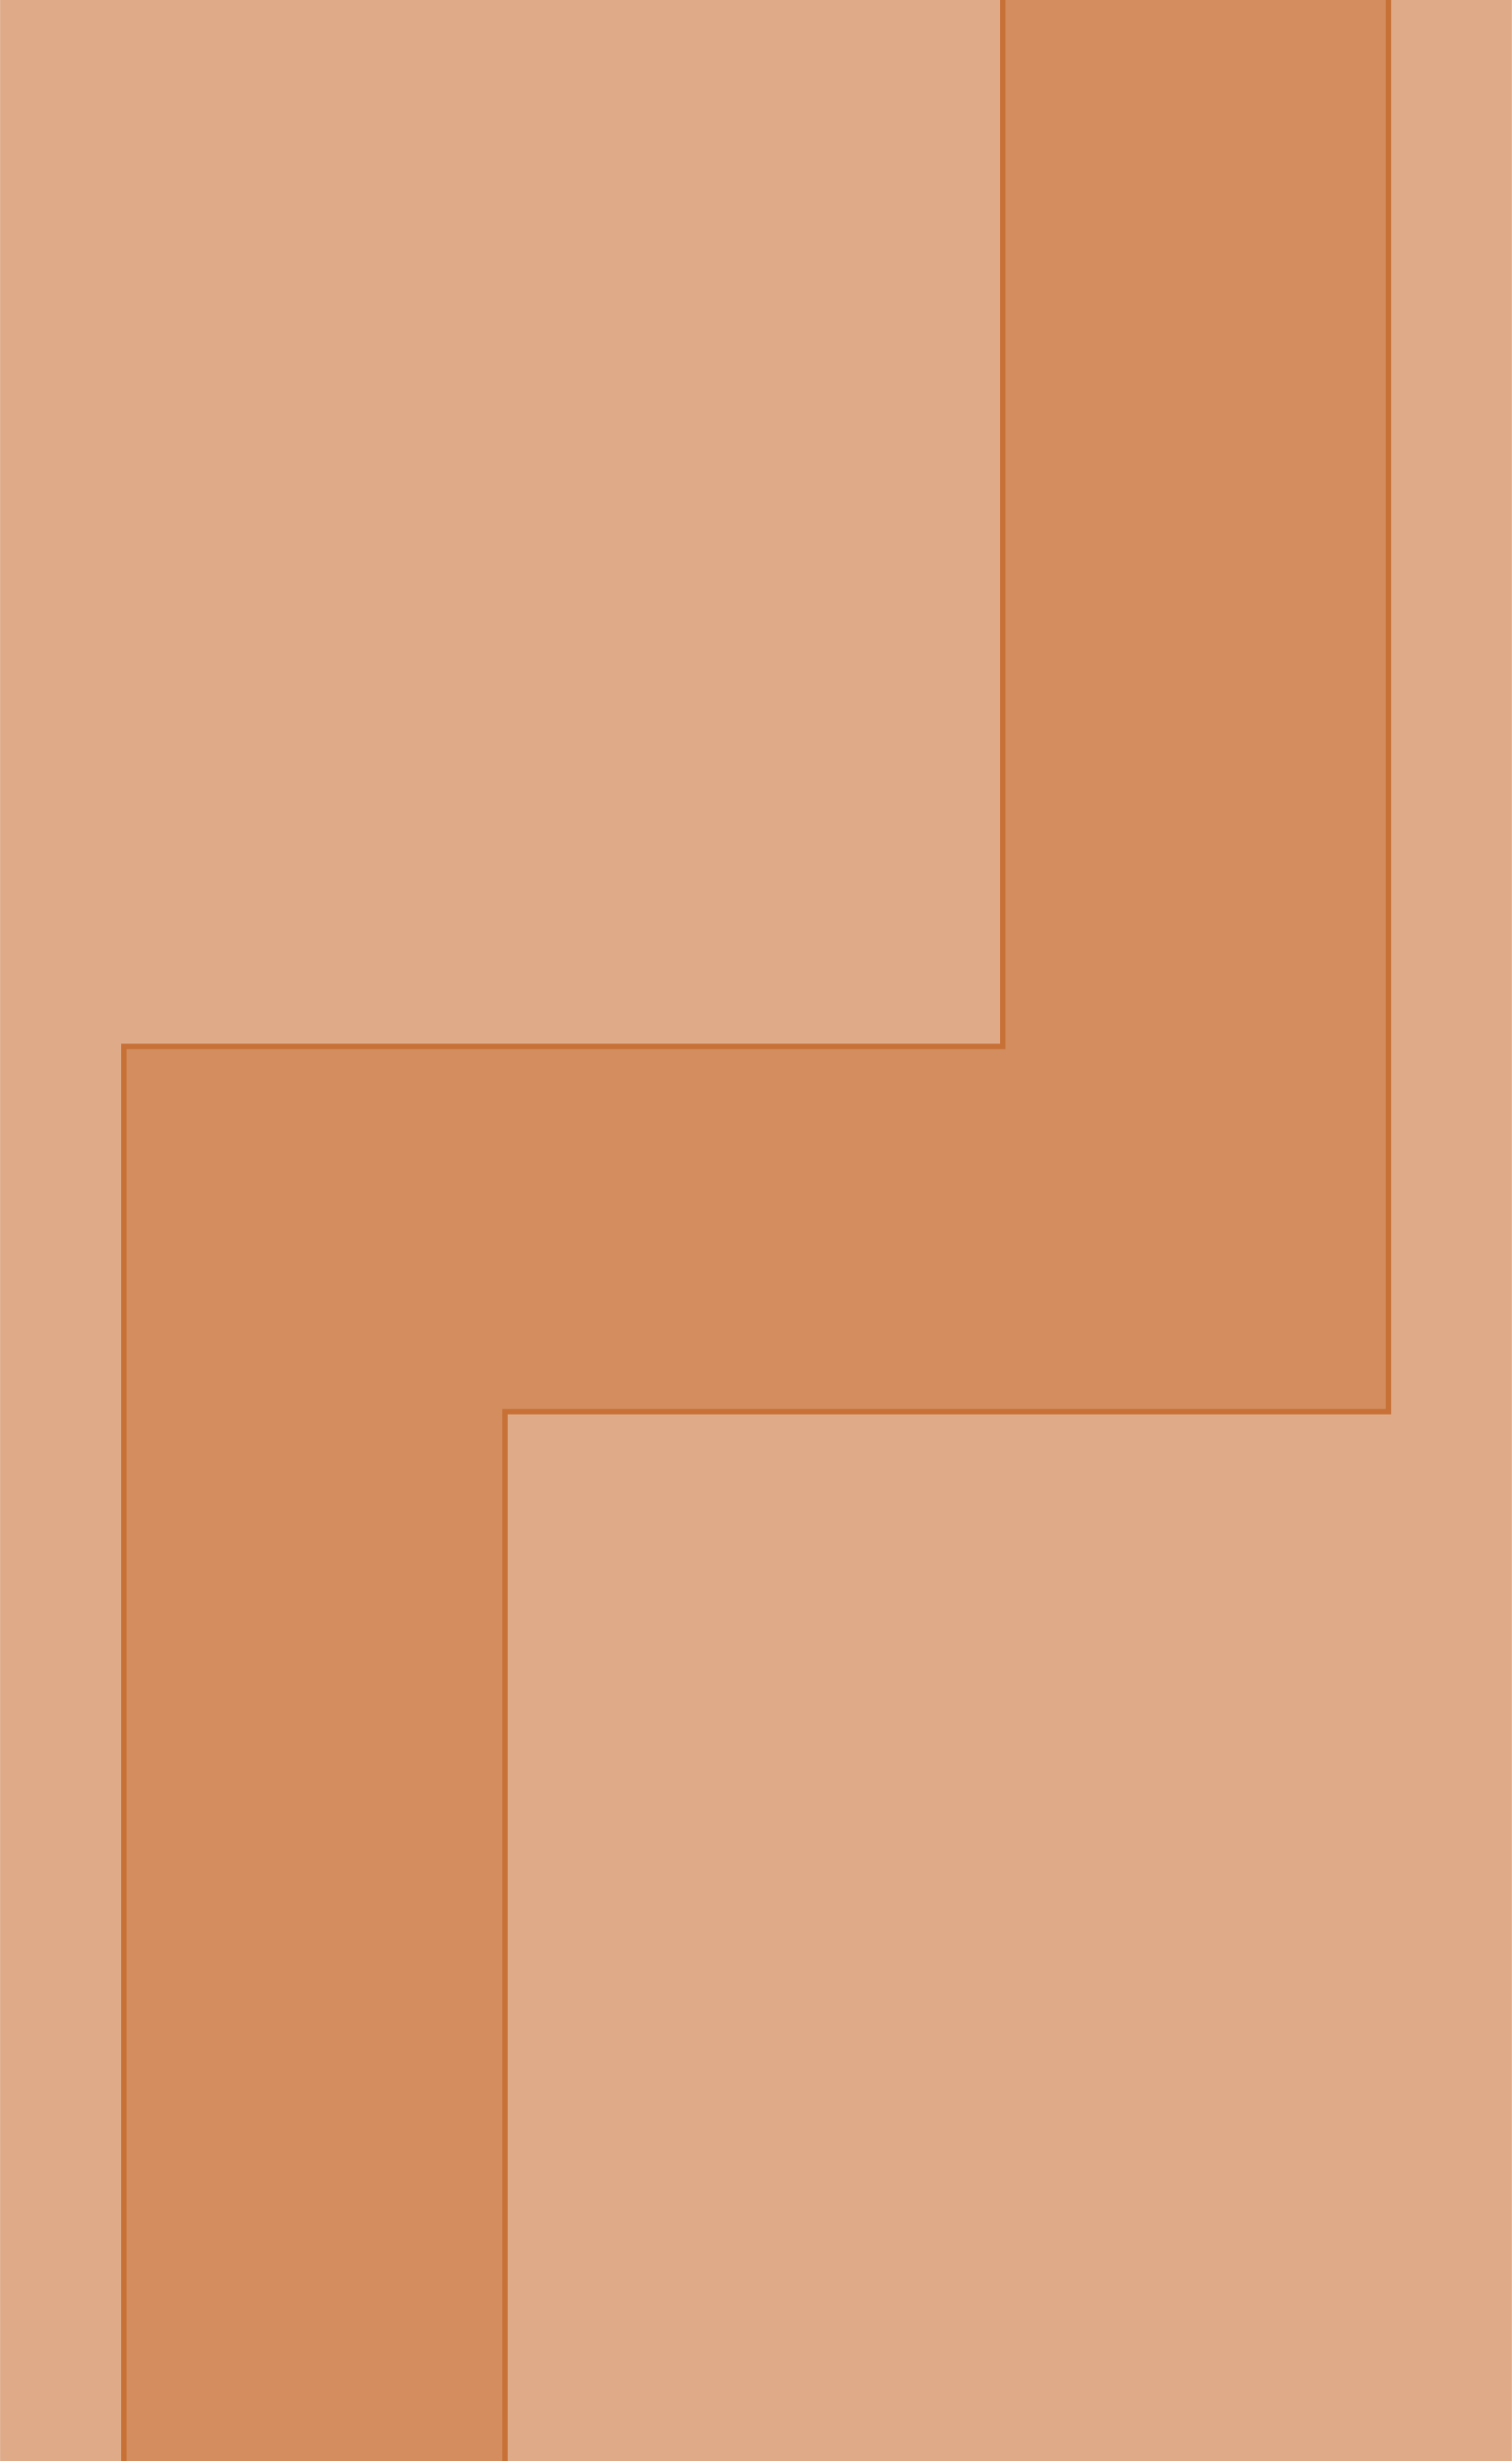
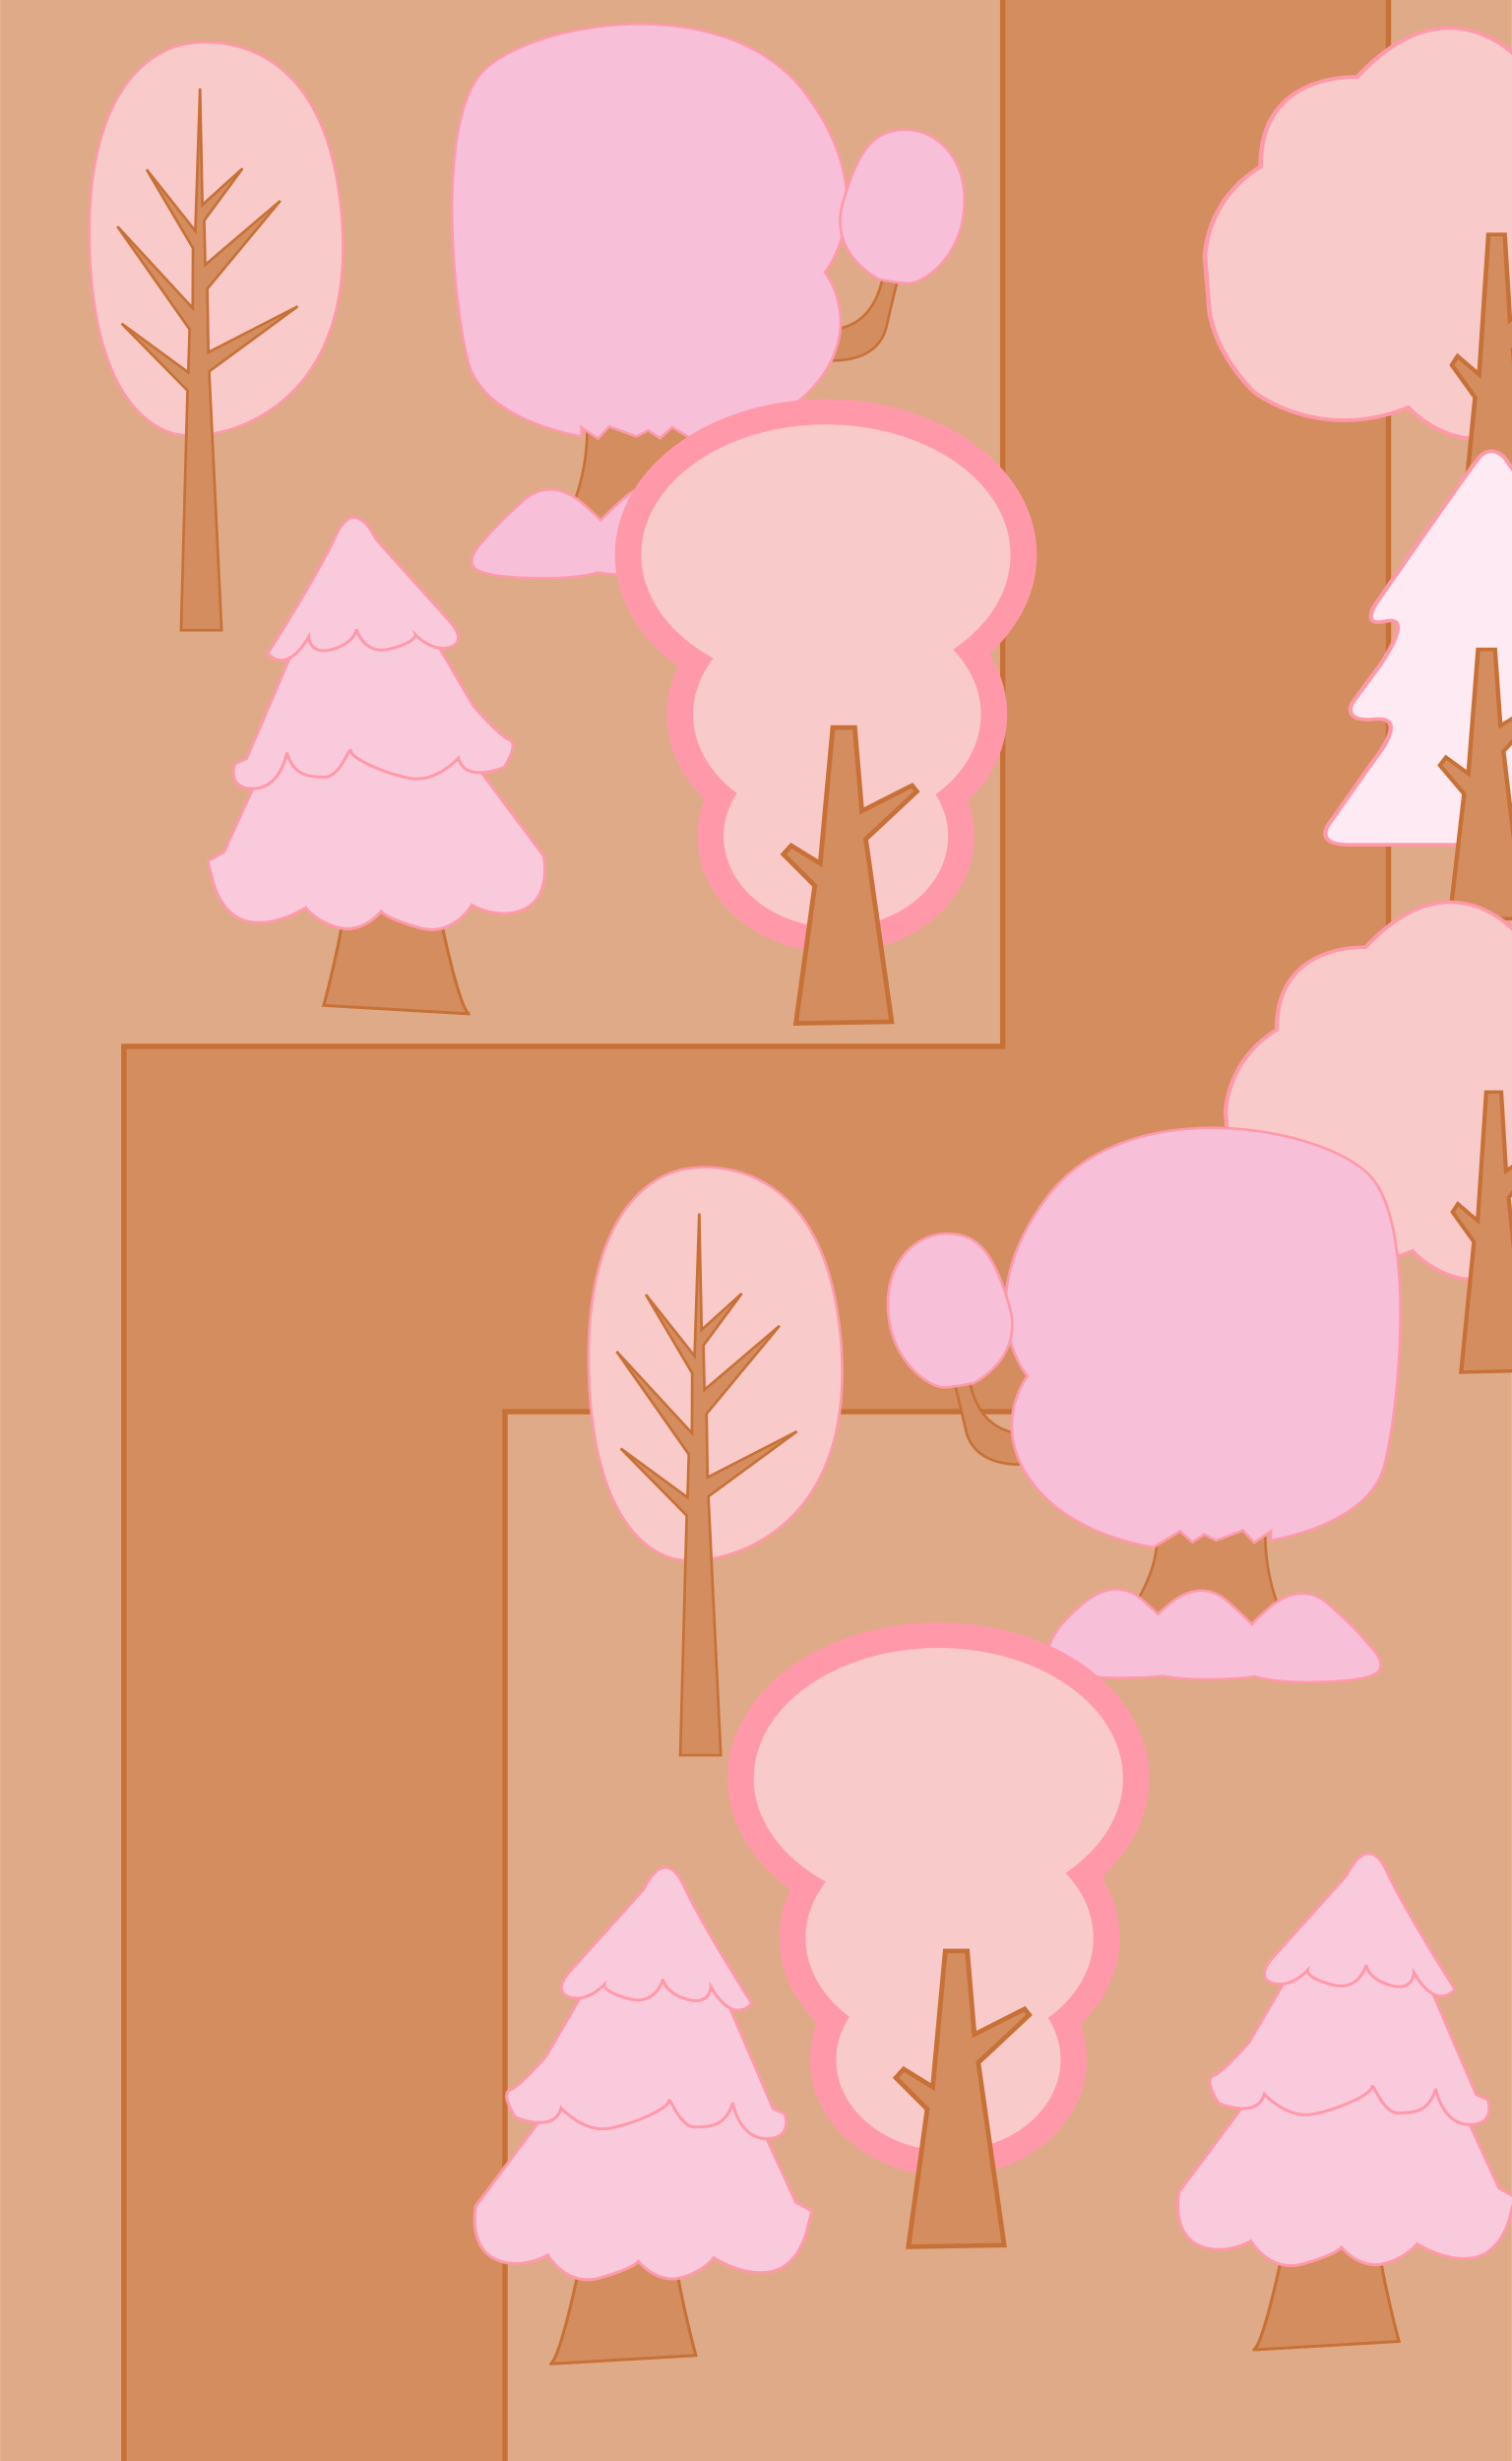
<svg xmlns="http://www.w3.org/2000/svg" width="430" height="700" viewBox="0 0 430 700" version="1.1" id="SVGRoot">
  <defs id="defs10">
    <marker style="overflow:visible" id="DotL" refX="0" refY="0" orient="auto">
      <path transform="matrix(0.8,0,0,0.8,5.92,0.8)" style="fill-rule:evenodd;stroke:#000000;stroke-width:1pt" d="m -2.5,-1 c 0,2.76 -2.24,5 -5,5 -2.76,0 -5,-2.24 -5,-5 0,-2.76 2.24,-5 5,-5 2.76,0 5,2.24 5,5 z" id="path2118" />
    </marker>
    <marker style="overflow:visible" id="Arrow1Lstart" refX="0" refY="0" orient="auto">
      <path transform="matrix(0.8,0,0,0.8,10,0)" style="fill-rule:evenodd;stroke:#000000;stroke-width:1pt" d="M 0,0 5,-5 -12.5,0 5,5 Z" id="path2057" />
    </marker>
    <marker style="overflow:visible" id="DotL-1" refX="0" refY="0" orient="auto">
      <path transform="matrix(0.8,0,0,0.8,5.92,0.8)" style="fill-rule:evenodd;stroke:#000000;stroke-width:1pt" d="m -2.5,-1 c 0,2.76 -2.24,5 -5,5 -2.76,0 -5,-2.24 -5,-5 0,-2.76 2.24,-5 5,-5 2.76,0 5,2.24 5,5 z" id="path2118-2" />
    </marker>
    <marker style="overflow:visible" id="Arrow1Lstart-7" refX="0" refY="0" orient="auto">
      <path transform="matrix(0.8,0,0,0.8,10,0)" style="fill-rule:evenodd;stroke:#000000;stroke-width:1pt" d="M 0,0 5,-5 -12.5,0 5,5 Z" id="path2057-0" />
    </marker>
    <marker style="overflow:visible" id="DotL-5" refX="0" refY="0" orient="auto">
      <path transform="matrix(0.8,0,0,0.8,5.92,0.8)" style="fill-rule:evenodd;stroke:#000000;stroke-width:1pt" d="m -2.5,-1 c 0,2.76 -2.24,5 -5,5 -2.76,0 -5,-2.24 -5,-5 0,-2.76 2.24,-5 5,-5 2.76,0 5,2.24 5,5 z" id="path2118-3" />
    </marker>
    <marker style="overflow:visible" id="Arrow1Lstart-5" refX="0" refY="0" orient="auto">
      <path transform="matrix(0.8,0,0,0.8,10,0)" style="fill-rule:evenodd;stroke:#000000;stroke-width:1pt" d="M 0,0 5,-5 -12.5,0 5,5 Z" id="path2057-6" />
    </marker>
    <marker style="overflow:visible" id="DotL-1-1" refX="0" refY="0" orient="auto">
      <path transform="matrix(0.8,0,0,0.8,5.92,0.8)" style="fill-rule:evenodd;stroke:#000000;stroke-width:1pt" d="m -2.5,-1 c 0,2.76 -2.24,5 -5,5 -2.76,0 -5,-2.24 -5,-5 0,-2.76 2.24,-5 5,-5 2.76,0 5,2.24 5,5 z" id="path2118-2-2" />
    </marker>
    <marker style="overflow:visible" id="Arrow1Lstart-7-7" refX="0" refY="0" orient="auto">
      <path transform="matrix(0.8,0,0,0.8,10,0)" style="fill-rule:evenodd;stroke:#000000;stroke-width:1pt" d="M 0,0 5,-5 -12.5,0 5,5 Z" id="path2057-0-0" />
    </marker>
  </defs>
  <g id="layer1" transform="translate(0,-100)">
    <rect style="opacity:1;fill:#deaa87;fill-opacity:1;fill-rule:nonzero;stroke:none;stroke-width:2.319;stroke-linecap:round;stroke-linejoin:round;stroke-miterlimit:4;stroke-dasharray:none;stroke-dashoffset:6;stroke-opacity:1;paint-order:stroke fill markers" id="rect3469" width="430.016" height="700.276" x="0.028" y="99.967" />
    <g transform="matrix(1.333333,0,0,1.333333,3483.695,-702.6715)" id="g901" />
    <path style="fill:#d38d5f;fill-opacity:1;stroke:#c87137;stroke-width:1.532;stroke-linecap:butt;stroke-linejoin:miter;stroke-miterlimit:4;stroke-dasharray:none;stroke-opacity:1" d="M 394.936,89.34 V 501.527 H 143.641 V 821.641 H 35.232 V 397.641 H 285.236 V 86.8" id="path3678" />
+     <g id="g9188" transform="matrix(1.511217,0,0,1.236466,-2636.164,-707.8113)">
+       <g id="g9186">
+         <path style="fill:#f9caca;fill-opacity:1;stroke:#ff99a9;stroke-width:0.852px;stroke-linecap:butt;stroke-linejoin:miter;stroke-opacity:1" d="m 2035.825,746.665 c 0,0 20.678,9.887 27.68,-5.265 7.002,-15.152 6.674,-27.093 -0.875,-37.622 0,0 8.315,-16.692 0.219,-30.688 -8.096,-13.996 -22.866,-16.307 -31.838,-5.265 0,0 -13.348,-20.159 -31.181,3.21 0,0 -18.381,-1.284 -18.162,20.673 0,0 -9.518,5.907 -10.503,20.544 l 0.766,11.299 c 0,0 0,9.373 8.424,19.902 0,0 12.254,11.941 29.103,3.595 0,0 11.925,16.436 26.367,-0.385 z" id="path9182" />
+         <path style="fill:#d38d5f;fill-opacity:1;stroke:#c87137;stroke-width:0.852px;stroke-linecap:butt;stroke-linejoin:miter;stroke-opacity:1" d="m 2019.414,777.368 13.348,-0.385 -3.61,-43.272 7.112,-11.299 -0.656,-1.412 -7.002,6.035 -0.985,-19.774 h -3.063 l -1.75,32.229 -4.048,-4.237 -1.094,2.054 4.376,7.447 z" id="path9184" />
+       </g>
+     </g>
+     <g transform="matrix(-1.530521,0,0,1.480027,3283.302,105.8968)" id="g8946">
+       <path style="fill:#d38d5f;fill-opacity:1;stroke:#c87137;stroke-width:0.486px;stroke-linecap:butt;stroke-linejoin:miter;stroke-opacity:1" d="m 2007.12,98.519 c 0,0 11.535,-11.825 8.328,-23.457 l 20.97,-1.444 c 0,0 -1.85,10.686 3.218,21.598 l 3.961,4.099 z" id="path8936" />
+       <path style="fill:#d38d5f;fill-opacity:1;stroke:#c87137;stroke-width:0.486px;stroke-linecap:butt;stroke-linejoin:miter;stroke-opacity:1" d="m 1980.768,43.268 c 0,0 -1.374,16.782 11.8,16.137 l 0.065,5.745 c 0,0 -10.403,1.77 -12.2,-6.523 -1.797,-8.293 -3.975,-16.556 -3.975,-16.556 z" id="path8938" />
+       <path style="fill:#f7bfd8;fill-opacity:1;stroke:#ff99a9;stroke-width:0.486px;stroke-linecap:butt;stroke-linejoin:miter;stroke-opacity:1" d="m 2037.099,79.889 c 0,0 18.184,-2.76 21.117,-14.297 2.933,-11.537 5.973,-46.273 -2.625,-55.76 -8.598,-9.487 -45.17,-16.409 -60.053,4.11 -14.882,20.519 -3.641,34.4 -3.641,34.4 0,0 -6.951,9.167 0.608,20.077 7.559,10.91 22.847,12.784 22.847,12.784 l 4.935,-3.068 2.274,2.123 2.182,-1.512 2.2,1.17 5.025,-1.925 2.098,2.328 3.09,-2.158 z" id="path8940" />
+       <path style="fill:#f7bfd8;fill-opacity:1;stroke:#ff99a9;stroke-width:0.486px;stroke-linecap:butt;stroke-linejoin:miter;stroke-opacity:1" d="m 1981.845,49.7 c 0,0 9.594,-4.773 6.696,-14.897 -2.898,-10.124 -5.672,-13.74 -11.431,-13.866 -5.76,-0.126 -11.85,5.333 -11.078,15.239 0.773,9.906 8.032,14.515 10.509,14.321 2.477,-0.193 5.304,-0.797 5.304,-0.797 z" id="path8942" />
+       <path id="path8944" d="m 2008.278,89.275 c -3.377,0.082 -5.975,2.746 -5.975,2.746 0,0 -7.405,5.828 -6.449,10.414 0.955,4.586 15.525,3.869 15.525,3.869 0,0 2.854,-0.011 5.703,-0.344 4.488,0.889 10.105,0.615 10.105,0.615 0,0 3.755,-0.005 6.951,-0.508 4.607,1.395 11.83,1.049 11.83,1.049 0,0 9.315,-4.1e-4 11.082,-1.959 1.768,-1.959 -1.768,-5.303 -1.768,-5.303 0,0 -2.102,-2.915 -7.5,-7.787 -5.398,-4.873 -10.891,0.766 -10.891,0.766 0,0 -1.644,1.312 -3.281,3.158 -1.147,-1.205 -2.654,-2.702 -4.607,-4.465 -5.398,-4.873 -10.893,0.766 -10.893,0.766 0,10e-7 -0.871,0.702 -1.955,1.762 -0.858,-0.846 -1.82,-1.767 -2.961,-2.797 -1.687,-1.523 -3.383,-2.02 -4.918,-1.982 z" style="fill:#f7bfd8;fill-opacity:1;stroke:#ff99a9;stroke-width:0.486px;stroke-linecap:butt;stroke-linejoin:miter;stroke-opacity:1" />
+     </g>
+     <g id="g9090" transform="matrix(1.574592,0,0,1.522644,-3315.088,-91.02228)">
+       <g id="g9088">
+         <path id="path9084" d="m 2139.033,133.668 c 0,0 -18.268,1.507 -17.515,37.29 0.753,35.783 16.95,35.783 16.95,35.783 l 4.708,-0.188 c 0,0 26.932,-2.637 23.918,-40.68 -3.013,-38.043 -28.062,-32.205 -28.062,-32.205 z" style="fill:#f9caca;fill-opacity:1;stroke:#ff99a9;stroke-width:0.479px;stroke-linecap:butt;stroke-linejoin:miter;stroke-opacity:1" />
+         <path id="path9086" d="m 2138.071,243.181 h 7.324 l -2.249,-48.346 16.008,-12.148 -16.15,8.569 -0.188,-11.865 13.183,-16.432 -13.56,11.959 -0.188,-8.287 6.921,-9.699 -7.251,6.78 -0.424,-21.753 -0.848,26.649 -8.805,-11.488 8.381,14.69 -0.047,11.206 -13.607,-15.255 13.042,19.21 -0.235,8.051 -12.053,-9.134 11.912,12.524 z" style="fill:#d38d5f;fill-opacity:1;stroke:#c87137;stroke-width:0.479px;stroke-linecap:butt;stroke-linejoin:miter;stroke-opacity:1" />
+       </g>
+     </g>
+     <g id="g9495" transform="matrix(-1.385588,0,0,1.339876,2910.659,-446.0457)">
+       <path id="path9487" d="m 2012.052,593.353 c 0,0 -5.449,29.646 -7.855,29.415 l 29.996,-1.799 c 0,0 -6.084,-23.299 -4.37,-28.509 z" style="fill:#d38d5f;fill-opacity:1;stroke:#c87137;stroke-width:0.621px;stroke-linecap:butt;stroke-linejoin:miter;stroke-opacity:1" />
+       <path id="path9489" d="m 2010.24,559.888 -21.199,29.346 c 0,0 -1.651,8.164 3.615,11.098 5.267,2.934 11.161,-0.661 11.161,-0.661 0,0 3.762,6.864 10.718,4.844 6.956,-2.019 7.878,-3.491 7.878,-3.491 0,0 3.711,4.691 8.506,3.505 4.795,-1.186 6.999,-4.269 6.999,-4.269 0,0 6.268,4.243 11.947,2.882 5.679,-1.362 7.17,-8.761 7.17,-8.761 l 0.998,-4.065 -3.288,-1.876 -11.539,-26.077 z" style="fill:#f9cadc;fill-opacity:1;stroke:#ff99a9;stroke-width:0.621px;stroke-linecap:butt;stroke-linejoin:miter;stroke-opacity:1" />
+       <path id="path9491" d="m 2017.135,533.242 -13.68,24.174 c 0,0 -5.205,6.349 -7.365,7.181 -2.161,0.833 1.087,5.826 1.087,5.826 0,0 7.982,3.541 9.378,-1.96 0,0 4.528,5.203 9.729,4.316 5.2,-0.887 12.194,-4.203 12.343,-5.75 0.148,-1.546 2.159,5.496 5.371,5.458 3.211,-0.038 6.345,-0.171 7.777,-5.148 0,0 1.266,7.577 6.899,7.598 5.633,0.021 3.801,-5.27 3.801,-5.27 l -2.409,-1.098 -14.354,-34.67 z" style="fill:#f9cadc;fill-opacity:1;stroke:#ff99a9;stroke-width:0.621px;stroke-linecap:butt;stroke-linejoin:miter;stroke-opacity:1" />
+       <path id="path9493" d="m 2023.506,521.977 c 0,0 4.152,-9.831 8.223,-0.77 4.071,9.061 13.982,25.011 13.982,25.011 0,0 -3.604,5.029 -8.42,-3.497 0,0 -0.13,4.062 -4.85,2.655 -4.72,-1.407 -4.963,-4.291 -4.963,-4.291 0,0 -1.412,5.673 -6.905,4.191 -5.493,-1.481 -5.172,-3.011 -5.172,-3.011 0,0 -3.591,3.99 -7.272,2.596 -3.681,-1.394 0.365,-5.6 0.365,-5.6 z" style="fill:#f9cadc;fill-opacity:1;stroke:#ff99a9;stroke-width:0.621px;stroke-linecap:butt;stroke-linejoin:miter;stroke-opacity:1" />
+     </g>
+     <g id="g9242" transform="matrix(1.715677,0,0,1.659074,-3412.008,-639.0849)">
+       <g id="g9240" transform="matrix(0.8508985,0,0,0.8508985,299.8099,88.04485)">
+         <path id="path9236" d="m 2145.777,505.596 a 35.974,26.296 0 0 0 -35.975,26.295 35.974,26.296 0 0 0 14.049,20.807 28.04,22.176 0 0 0 -3.953,11.301 28.04,22.176 0 0 0 8.535,15.9 21.868,18.388 0 0 0 -2.578,8.645 21.868,18.388 0 0 0 21.867,18.389 21.868,18.388 0 0 0 21.869,-18.389 21.868,18.388 0 0 0 -2.432,-8.416 28.04,22.176 0 0 0 8.82,-16.129 28.04,22.176 0 0 0 -5.424,-13.062 35.974,26.296 0 0 0 11.193,-19.045 35.974,26.296 0 0 0 -35.973,-26.295 z" style="opacity:1;fill:#f9caca;fill-opacity:1;fill-rule:nonzero;stroke:#ff99a9;stroke-width:10.261;stroke-linecap:round;stroke-linejoin:bevel;stroke-miterlimit:4;stroke-dasharray:none;stroke-opacity:1;paint-order:stroke markers fill" />
+         <path style="fill:#d38d5f;fill-opacity:1;stroke:#c87137;stroke-width:0.929px;stroke-linecap:butt;stroke-linejoin:miter;stroke-opacity:1" d="m 2139.937,626.256 18.656,-0.327 -5.046,-36.785 9.94,-9.605 -0.917,-1.201 -9.787,5.13 -1.376,-16.81 h -4.282 l -2.447,27.397 -5.658,-3.602 -1.529,1.746 6.117,6.331 z" id="path9238" />
+       </g>
+     </g>
+     <g transform="matrix(1.683135,0,0,1.377128,-2973.96,-306.9152)" id="g9627">
+       <path style="fill:#fdeaf2;fill-opacity:1;stroke:#ff99a9;stroke-width:0.736px;stroke-linecap:butt;stroke-linejoin:miter;stroke-opacity:1" d="m 1994.432,469.965 h 47.872 c 0,0 7.979,2.455 3.273,-5.524 -4.705,-7.979 -8.388,-13.911 -8.388,-13.911 0,0 -4.91,-6.547 2.864,-6.547 0,0 4.322,0.806 0.633,-5.848 l -5.569,-9.765 c 0,0 -3.038,-5.497 2.748,-4.846 0,0 2.981,7.4e-4 -0.548,-5.574 l -16.162,-27.993 c 0,0 -2.276,-3.052 -4.424,0.221 -2.148,3.273 -16.586,28.727 -16.586,28.727 0,0 -4.077,6.256 0.986,4.875 5.063,-1.381 -1.074,9.206 -1.074,9.206 l -4.552,7.569 c 0,0 -2.148,4.194 3.836,3.478 5.984,-0.716 -0.256,8.49 -0.256,8.49 l -7.402,12.822 c 0,0 -3.031,4.363 2.748,4.619 z" id="path9623" />
+       <path id="path9625" d="m 2011.898,485.459 12.479,-0.307 -3.376,-34.472 6.649,-9.002 -0.614,-1.125 -6.547,4.808 -0.921,-15.753 h -2.864 l -1.637,25.675 -3.785,-3.376 -1.023,1.637 4.092,5.933 z" style="fill:#d38d5f;fill-opacity:1;stroke:#c87137;stroke-width:0.736px;stroke-linecap:butt;stroke-linejoin:miter;stroke-opacity:1" />
+     </g>
+     <g id="g9046" transform="matrix(1.38921,0,0,1.136641,-2389.782,-393.2835)">
+       <g id="g9044">
+         <path style="fill:#f9caca;fill-opacity:1;stroke:#ff99a9;stroke-width:0.852px;stroke-linecap:butt;stroke-linejoin:miter;stroke-opacity:1" d="m 2035.825,746.665 c 0,0 20.678,9.887 27.68,-5.265 7.002,-15.152 6.674,-27.093 -0.875,-37.622 0,0 8.315,-16.692 0.219,-30.688 -8.096,-13.996 -22.866,-16.307 -31.838,-5.265 0,0 -13.348,-20.159 -31.181,3.21 0,0 -18.381,-1.284 -18.162,20.673 0,0 -9.518,5.907 -10.503,20.544 l 0.766,11.299 c 0,0 0,9.373 8.424,19.902 0,0 12.254,11.941 29.103,3.595 0,0 11.925,16.436 26.367,-0.385 z" id="path9040" />
+         <path style="fill:#d38d5f;fill-opacity:1;stroke:#c87137;stroke-width:0.852px;stroke-linecap:butt;stroke-linejoin:miter;stroke-opacity:1" d="m 2019.414,777.368 13.348,-0.385 -3.61,-43.272 7.112,-11.299 -0.656,-1.412 -7.002,6.035 -0.985,-19.774 h -3.063 l -1.75,32.229 -4.048,-4.237 -1.094,2.054 4.376,7.447 z" id="path9042" />
+       </g>
+     </g>
+     <g transform="matrix(1.385588,0,0,1.339876,-2420.644,-66.04573)" id="g320">
+       <path style="fill:#d38d5f;fill-opacity:1;stroke:#c87137;stroke-width:0.621px;stroke-linecap:butt;stroke-linejoin:miter;stroke-opacity:1" d="m 2012.052,593.353 c 0,0 -5.449,29.646 -7.855,29.415 l 29.996,-1.799 c 0,0 -6.084,-23.299 -4.37,-28.509 z" id="path312" />
+       <path style="fill:#f9cadc;fill-opacity:1;stroke:#ff99a9;stroke-width:0.621px;stroke-linecap:butt;stroke-linejoin:miter;stroke-opacity:1" d="m 2010.24,559.888 -21.199,29.346 c 0,0 -1.651,8.164 3.615,11.098 5.267,2.934 11.161,-0.661 11.161,-0.661 0,0 3.762,6.864 10.718,4.844 6.956,-2.019 7.878,-3.491 7.878,-3.491 0,0 3.711,4.691 8.506,3.505 4.795,-1.186 6.999,-4.269 6.999,-4.269 0,0 6.268,4.243 11.947,2.882 5.679,-1.362 7.17,-8.761 7.17,-8.761 l 0.998,-4.065 -3.288,-1.876 -11.539,-26.077 z" id="path314" />
+       <path style="fill:#f9cadc;fill-opacity:1;stroke:#ff99a9;stroke-width:0.621px;stroke-linecap:butt;stroke-linejoin:miter;stroke-opacity:1" d="m 2017.135,533.242 -13.68,24.174 c 0,0 -5.205,6.349 -7.365,7.181 -2.161,0.833 1.087,5.826 1.087,5.826 0,0 7.982,3.541 9.378,-1.96 0,0 4.528,5.203 9.729,4.316 5.2,-0.887 12.194,-4.203 12.343,-5.75 0.148,-1.546 2.159,5.496 5.371,5.458 3.211,-0.038 6.345,-0.171 7.777,-5.148 0,0 1.266,7.577 6.899,7.598 5.633,0.021 3.801,-5.27 3.801,-5.27 l -2.409,-1.098 -14.354,-34.67 z" id="path316" />
+       <path style="fill:#f9cadc;fill-opacity:1;stroke:#ff99a9;stroke-width:0.621px;stroke-linecap:butt;stroke-linejoin:miter;stroke-opacity:1" d="m 2023.506,521.977 c 0,0 4.152,-9.831 8.223,-0.77 4.071,9.061 13.982,25.011 13.982,25.011 0,0 -3.604,5.029 -8.42,-3.497 0,0 -0.13,4.062 -4.85,2.655 -4.72,-1.407 -4.963,-4.291 -4.963,-4.291 0,0 -1.412,5.673 -6.905,4.191 -5.493,-1.481 -5.172,-3.011 -5.172,-3.011 0,0 -3.591,3.99 -7.272,2.596 -3.681,-1.394 0.365,-5.6 0.365,-5.6 z" id="path318" />
+     </g>
+     <g id="g118" transform="matrix(1.530521,0,0,1.480027,-2756.405,419.8968)">
+       <path id="path108" d="m 2007.12,98.519 c 0,0 11.535,-11.825 8.328,-23.457 l 20.97,-1.444 c 0,0 -1.85,10.686 3.218,21.598 l 3.961,4.099 z" style="fill:#d38d5f;fill-opacity:1;stroke:#c87137;stroke-width:0.486px;stroke-linecap:butt;stroke-linejoin:miter;stroke-opacity:1" />
+       <path id="path110" d="m 1980.768,43.268 c 0,0 -1.374,16.782 11.8,16.137 l 0.065,5.745 c 0,0 -10.403,1.77 -12.2,-6.523 -1.797,-8.293 -3.975,-16.556 -3.975,-16.556 z" style="fill:#d38d5f;fill-opacity:1;stroke:#c87137;stroke-width:0.486px;stroke-linecap:butt;stroke-linejoin:miter;stroke-opacity:1" />
+       <path id="path112" d="m 2037.099,79.889 c 0,0 18.184,-2.76 21.117,-14.297 2.933,-11.537 5.973,-46.273 -2.625,-55.76 -8.598,-9.487 -45.17,-16.409 -60.053,4.11 -14.882,20.519 -3.641,34.4 -3.641,34.4 0,0 -6.951,9.167 0.608,20.077 7.559,10.91 22.847,12.784 22.847,12.784 l 4.935,-3.068 2.274,2.123 2.182,-1.512 2.2,1.17 5.025,-1.925 2.098,2.328 3.09,-2.158 z" style="fill:#f7bfd8;fill-opacity:1;stroke:#ff99a9;stroke-width:0.486px;stroke-linecap:butt;stroke-linejoin:miter;stroke-opacity:1" />
+       <path id="path114" d="m 1981.845,49.7 c 0,0 9.594,-4.773 6.696,-14.897 -2.898,-10.124 -5.672,-13.74 -11.431,-13.866 -5.76,-0.126 -11.85,5.333 -11.078,15.239 0.773,9.906 8.032,14.515 10.509,14.321 2.477,-0.193 5.304,-0.797 5.304,-0.797 z" style="fill:#f7bfd8;fill-opacity:1;stroke:#ff99a9;stroke-width:0.486px;stroke-linecap:butt;stroke-linejoin:miter;stroke-opacity:1" />
+       <path style="fill:#f7bfd8;fill-opacity:1;stroke:#ff99a9;stroke-width:0.486px;stroke-linecap:butt;stroke-linejoin:miter;stroke-opacity:1" d="m 2008.278,89.275 c -3.377,0.082 -5.975,2.746 -5.975,2.746 0,0 -7.405,5.828 -6.449,10.414 0.955,4.586 15.525,3.869 15.525,3.869 0,0 2.854,-0.011 5.703,-0.344 4.488,0.889 10.105,0.615 10.105,0.615 0,0 3.755,-0.005 6.951,-0.508 4.607,1.395 11.83,1.049 11.83,1.049 0,0 9.315,-4.1e-4 11.082,-1.959 1.768,-1.959 -1.768,-5.303 -1.768,-5.303 0,0 -2.102,-2.915 -7.5,-7.787 -5.398,-4.873 -10.891,0.766 -10.891,0.766 0,0 -1.644,1.312 -3.281,3.158 -1.147,-1.205 -2.654,-2.702 -4.607,-4.465 -5.398,-4.873 -10.893,0.766 -10.893,0.766 0,10e-7 -0.871,0.702 -1.955,1.762 -0.858,-0.846 -1.82,-1.767 -2.961,-2.797 -1.687,-1.523 -3.383,-2.02 -4.918,-1.982 z" id="path116" />
+     </g>
+     <g transform="matrix(1.574592,0,0,1.522644,-3173.088,228.9777)" id="g126">
+       <g id="g124">
+         <path style="fill:#f9caca;fill-opacity:1;stroke:#ff99a9;stroke-width:0.479px;stroke-linecap:butt;stroke-linejoin:miter;stroke-opacity:1" d="m 2139.033,133.668 c 0,0 -18.268,1.507 -17.515,37.29 0.753,35.783 16.95,35.783 16.95,35.783 l 4.708,-0.188 c 0,0 26.932,-2.637 23.918,-40.68 -3.013,-38.043 -28.062,-32.205 -28.062,-32.205 z" id="path120" />
+         <path style="fill:#d38d5f;fill-opacity:1;stroke:#c87137;stroke-width:0.479px;stroke-linecap:butt;stroke-linejoin:miter;stroke-opacity:1" d="m 2138.071,243.181 h 7.324 l -2.249,-48.346 16.008,-12.148 -16.15,8.569 -0.188,-11.865 13.183,-16.432 -13.56,11.959 -0.188,-8.287 6.921,-9.699 -7.251,6.78 -0.424,-21.753 -0.848,26.649 -8.805,-11.488 8.381,14.69 -0.047,11.206 -13.607,-15.255 13.042,19.21 -0.235,8.051 -12.053,-9.134 11.912,12.524 z" id="path122" />
+       </g>
+     </g>
+     <g transform="matrix(1.385588,0,0,1.339876,-2620.644,-62.04573)" id="g136">
+       <path style="fill:#d38d5f;fill-opacity:1;stroke:#c87137;stroke-width:0.621px;stroke-linecap:butt;stroke-linejoin:miter;stroke-opacity:1" d="m 2012.052,593.353 c 0,0 -5.449,29.646 -7.855,29.415 l 29.996,-1.799 c 0,0 -6.084,-23.299 -4.37,-28.509 z" id="path128" />
+       <path style="fill:#f9cadc;fill-opacity:1;stroke:#ff99a9;stroke-width:0.621px;stroke-linecap:butt;stroke-linejoin:miter;stroke-opacity:1" d="m 2010.24,559.888 -21.199,29.346 c 0,0 -1.651,8.164 3.615,11.098 5.267,2.934 11.161,-0.661 11.161,-0.661 0,0 3.762,6.864 10.718,4.844 6.956,-2.019 7.878,-3.491 7.878,-3.491 0,0 3.711,4.691 8.506,3.505 4.795,-1.186 6.999,-4.269 6.999,-4.269 0,0 6.268,4.243 11.947,2.882 5.679,-1.362 7.17,-8.761 7.17,-8.761 l 0.998,-4.065 -3.288,-1.876 -11.539,-26.077 z" id="path130" />
+       <path style="fill:#f9cadc;fill-opacity:1;stroke:#ff99a9;stroke-width:0.621px;stroke-linecap:butt;stroke-linejoin:miter;stroke-opacity:1" d="m 2017.135,533.242 -13.68,24.174 c 0,0 -5.205,6.349 -7.365,7.181 -2.161,0.833 1.087,5.826 1.087,5.826 0,0 7.982,3.541 9.378,-1.96 0,0 4.528,5.203 9.729,4.316 5.2,-0.887 12.194,-4.203 12.343,-5.75 0.148,-1.546 2.159,5.496 5.371,5.458 3.211,-0.038 6.345,-0.171 7.777,-5.148 0,0 1.266,7.577 6.899,7.598 5.633,0.021 3.801,-5.27 3.801,-5.27 l -2.409,-1.098 -14.354,-34.67 z" id="path132" />
+       <path style="fill:#f9cadc;fill-opacity:1;stroke:#ff99a9;stroke-width:0.621px;stroke-linecap:butt;stroke-linejoin:miter;stroke-opacity:1" d="m 2023.506,521.977 c 0,0 4.152,-9.831 8.223,-0.77 4.071,9.061 13.982,25.011 13.982,25.011 0,0 -3.604,5.029 -8.42,-3.497 0,0 -0.13,4.062 -4.85,2.655 -4.72,-1.407 -4.963,-4.291 -4.963,-4.291 0,0 -1.412,5.673 -6.905,4.191 -5.493,-1.481 -5.172,-3.011 -5.172,-3.011 0,0 -3.591,3.99 -7.272,2.596 -3.681,-1.394 0.365,-5.6 0.365,-5.6 z" id="path134" />
+     </g>
+     <g transform="matrix(1.715677,0,0,1.659074,-3380.008,-291.0849)" id="g144">
+       <g transform="matrix(0.8508985,0,0,0.8508985,299.8099,88.04485)" id="g142">
+         <path style="opacity:1;fill:#f9caca;fill-opacity:1;fill-rule:nonzero;stroke:#ff99a9;stroke-width:10.261;stroke-linecap:round;stroke-linejoin:bevel;stroke-miterlimit:4;stroke-dasharray:none;stroke-opacity:1;paint-order:stroke markers fill" d="m 2145.777,505.596 a 35.974,26.296 0 0 0 -35.975,26.295 35.974,26.296 0 0 0 14.049,20.807 28.04,22.176 0 0 0 -3.953,11.301 28.04,22.176 0 0 0 8.535,15.9 21.868,18.388 0 0 0 -2.578,8.645 21.868,18.388 0 0 0 21.867,18.389 21.868,18.388 0 0 0 21.869,-18.389 21.868,18.388 0 0 0 -2.432,-8.416 28.04,22.176 0 0 0 8.82,-16.129 28.04,22.176 0 0 0 -5.424,-13.062 35.974,26.296 0 0 0 11.193,-19.045 35.974,26.296 0 0 0 -35.973,-26.295 z" id="path138" />
+         <path id="path140" d="m 2139.937,626.256 18.656,-0.327 -5.046,-36.785 9.94,-9.605 -0.917,-1.201 -9.787,5.13 -1.376,-16.81 h -4.282 l -2.447,27.397 -5.658,-3.602 -1.529,1.746 6.117,6.331 z" style="fill:#d38d5f;fill-opacity:1;stroke:#c87137;stroke-width:0.929px;stroke-linecap:butt;stroke-linejoin:miter;stroke-opacity:1" />
+       </g>
+     </g>
  </g>
</svg>
